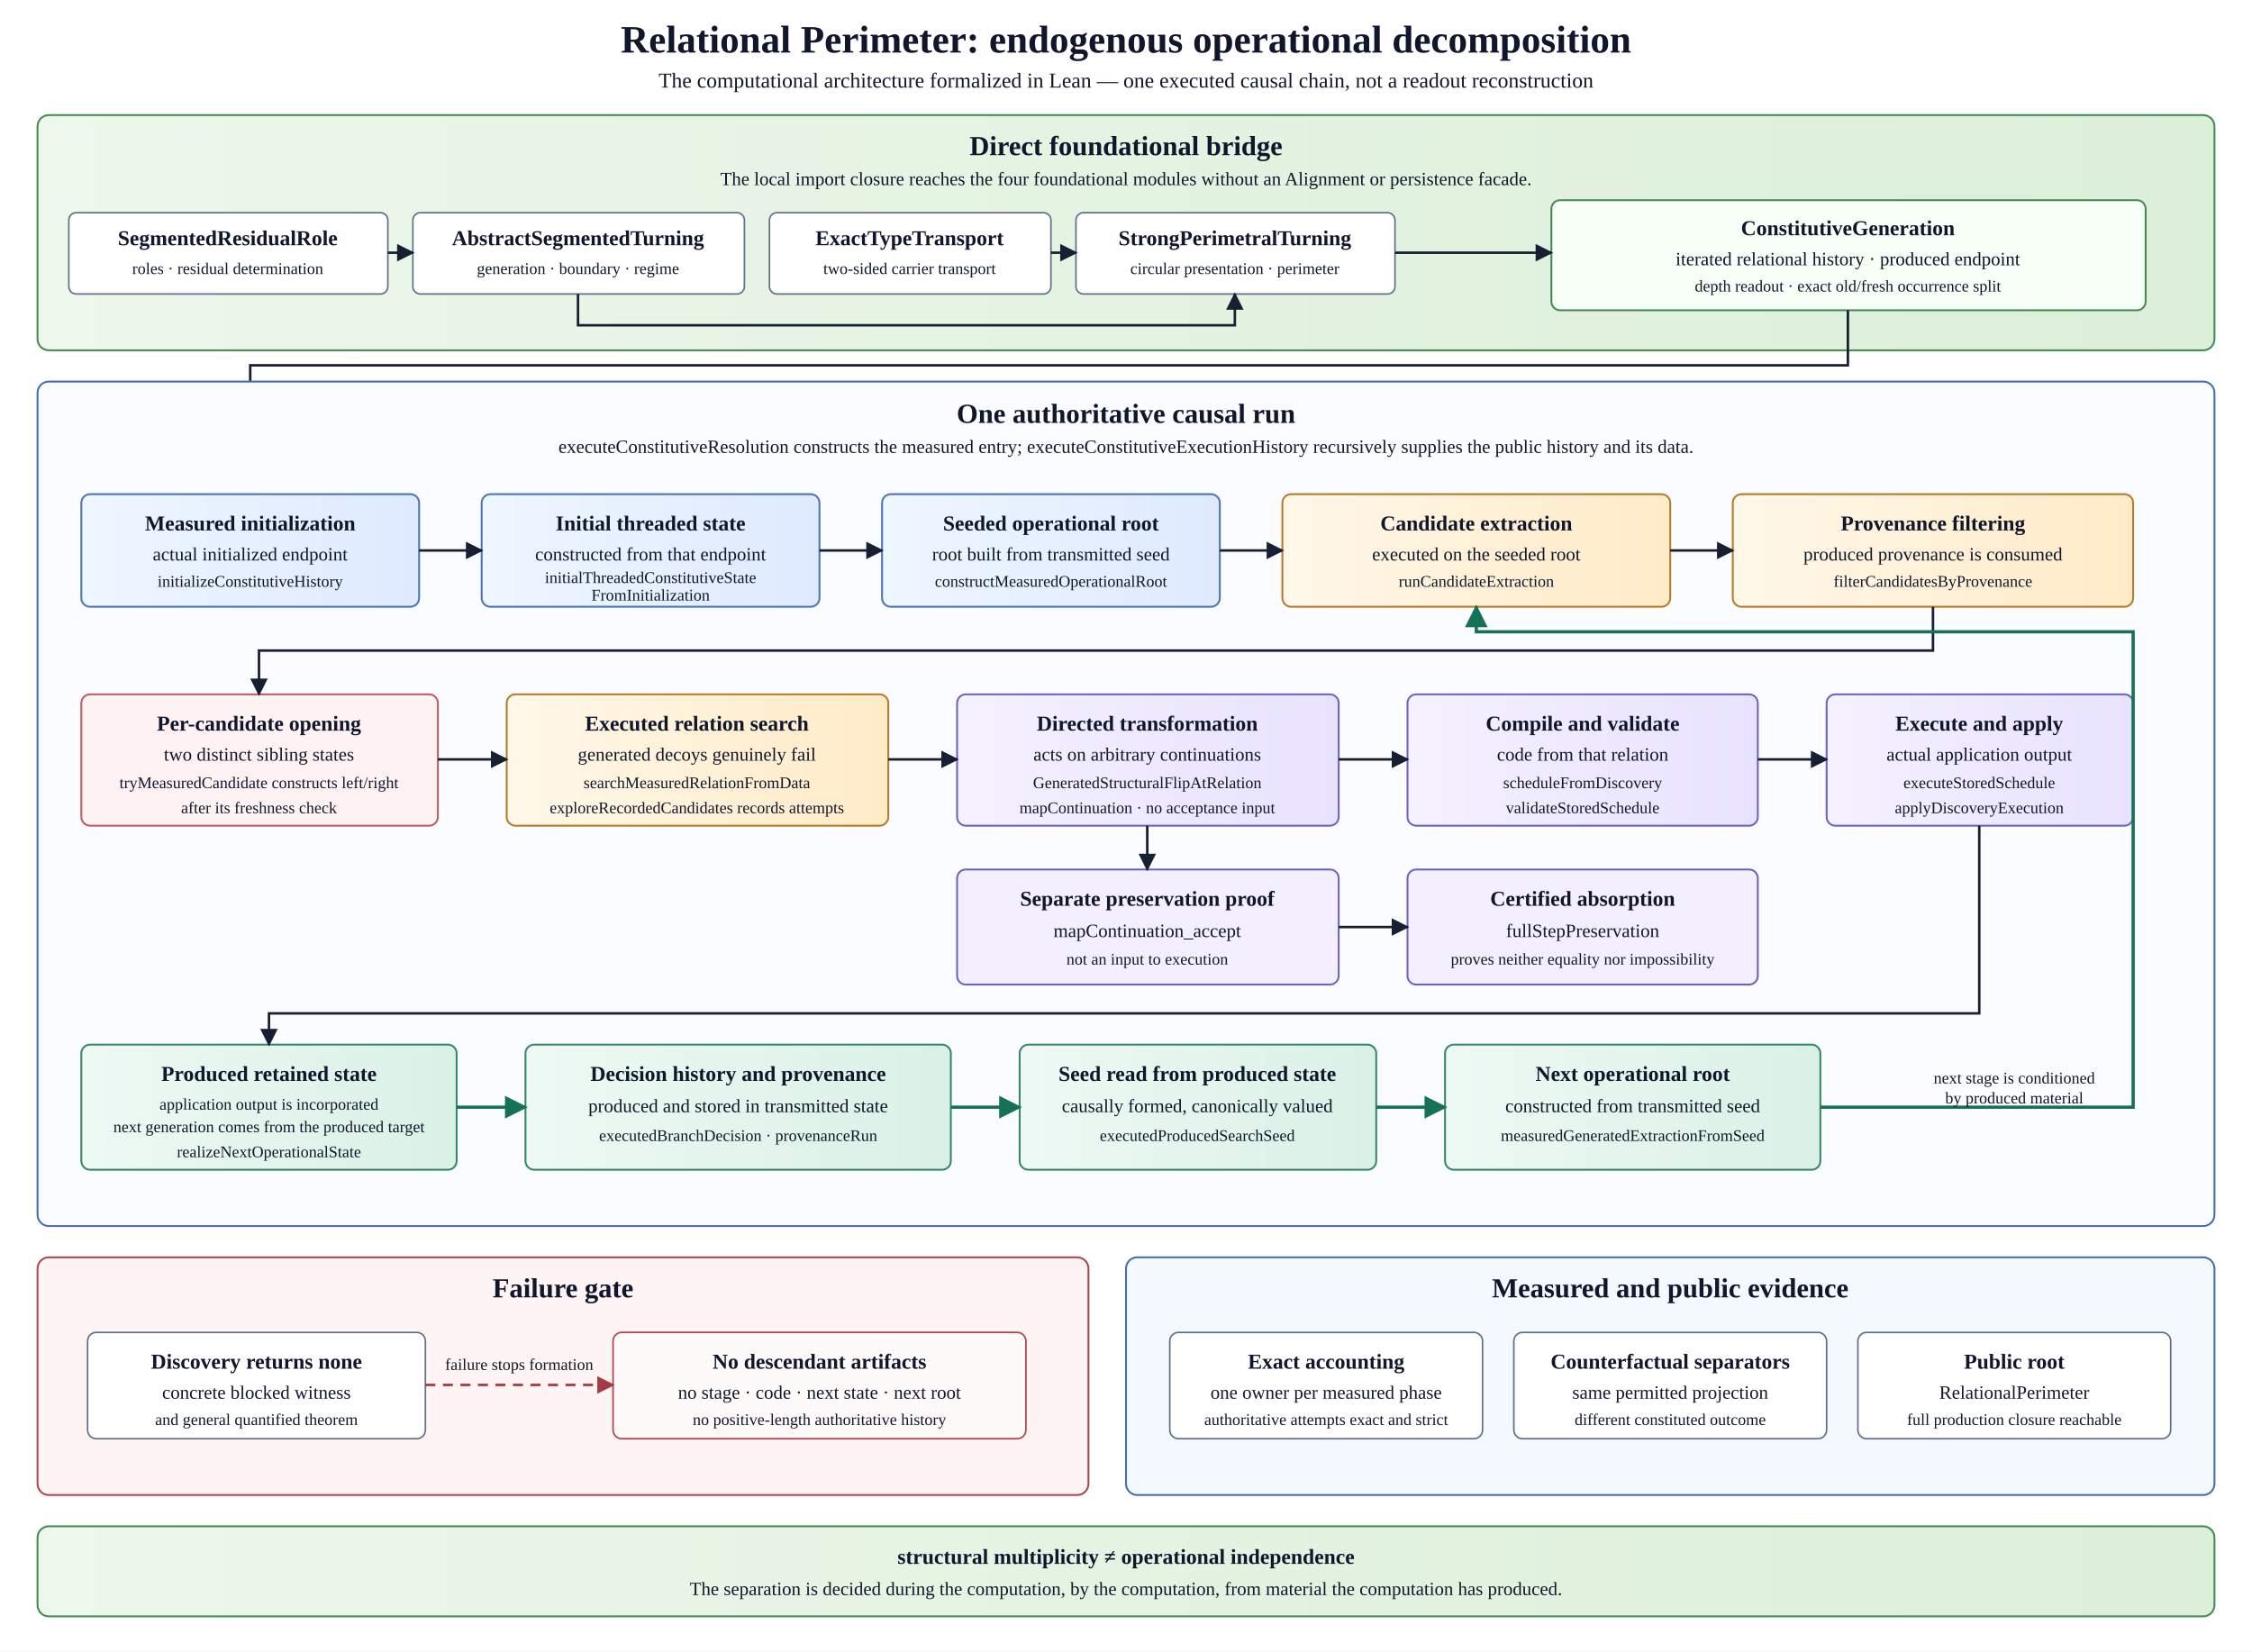
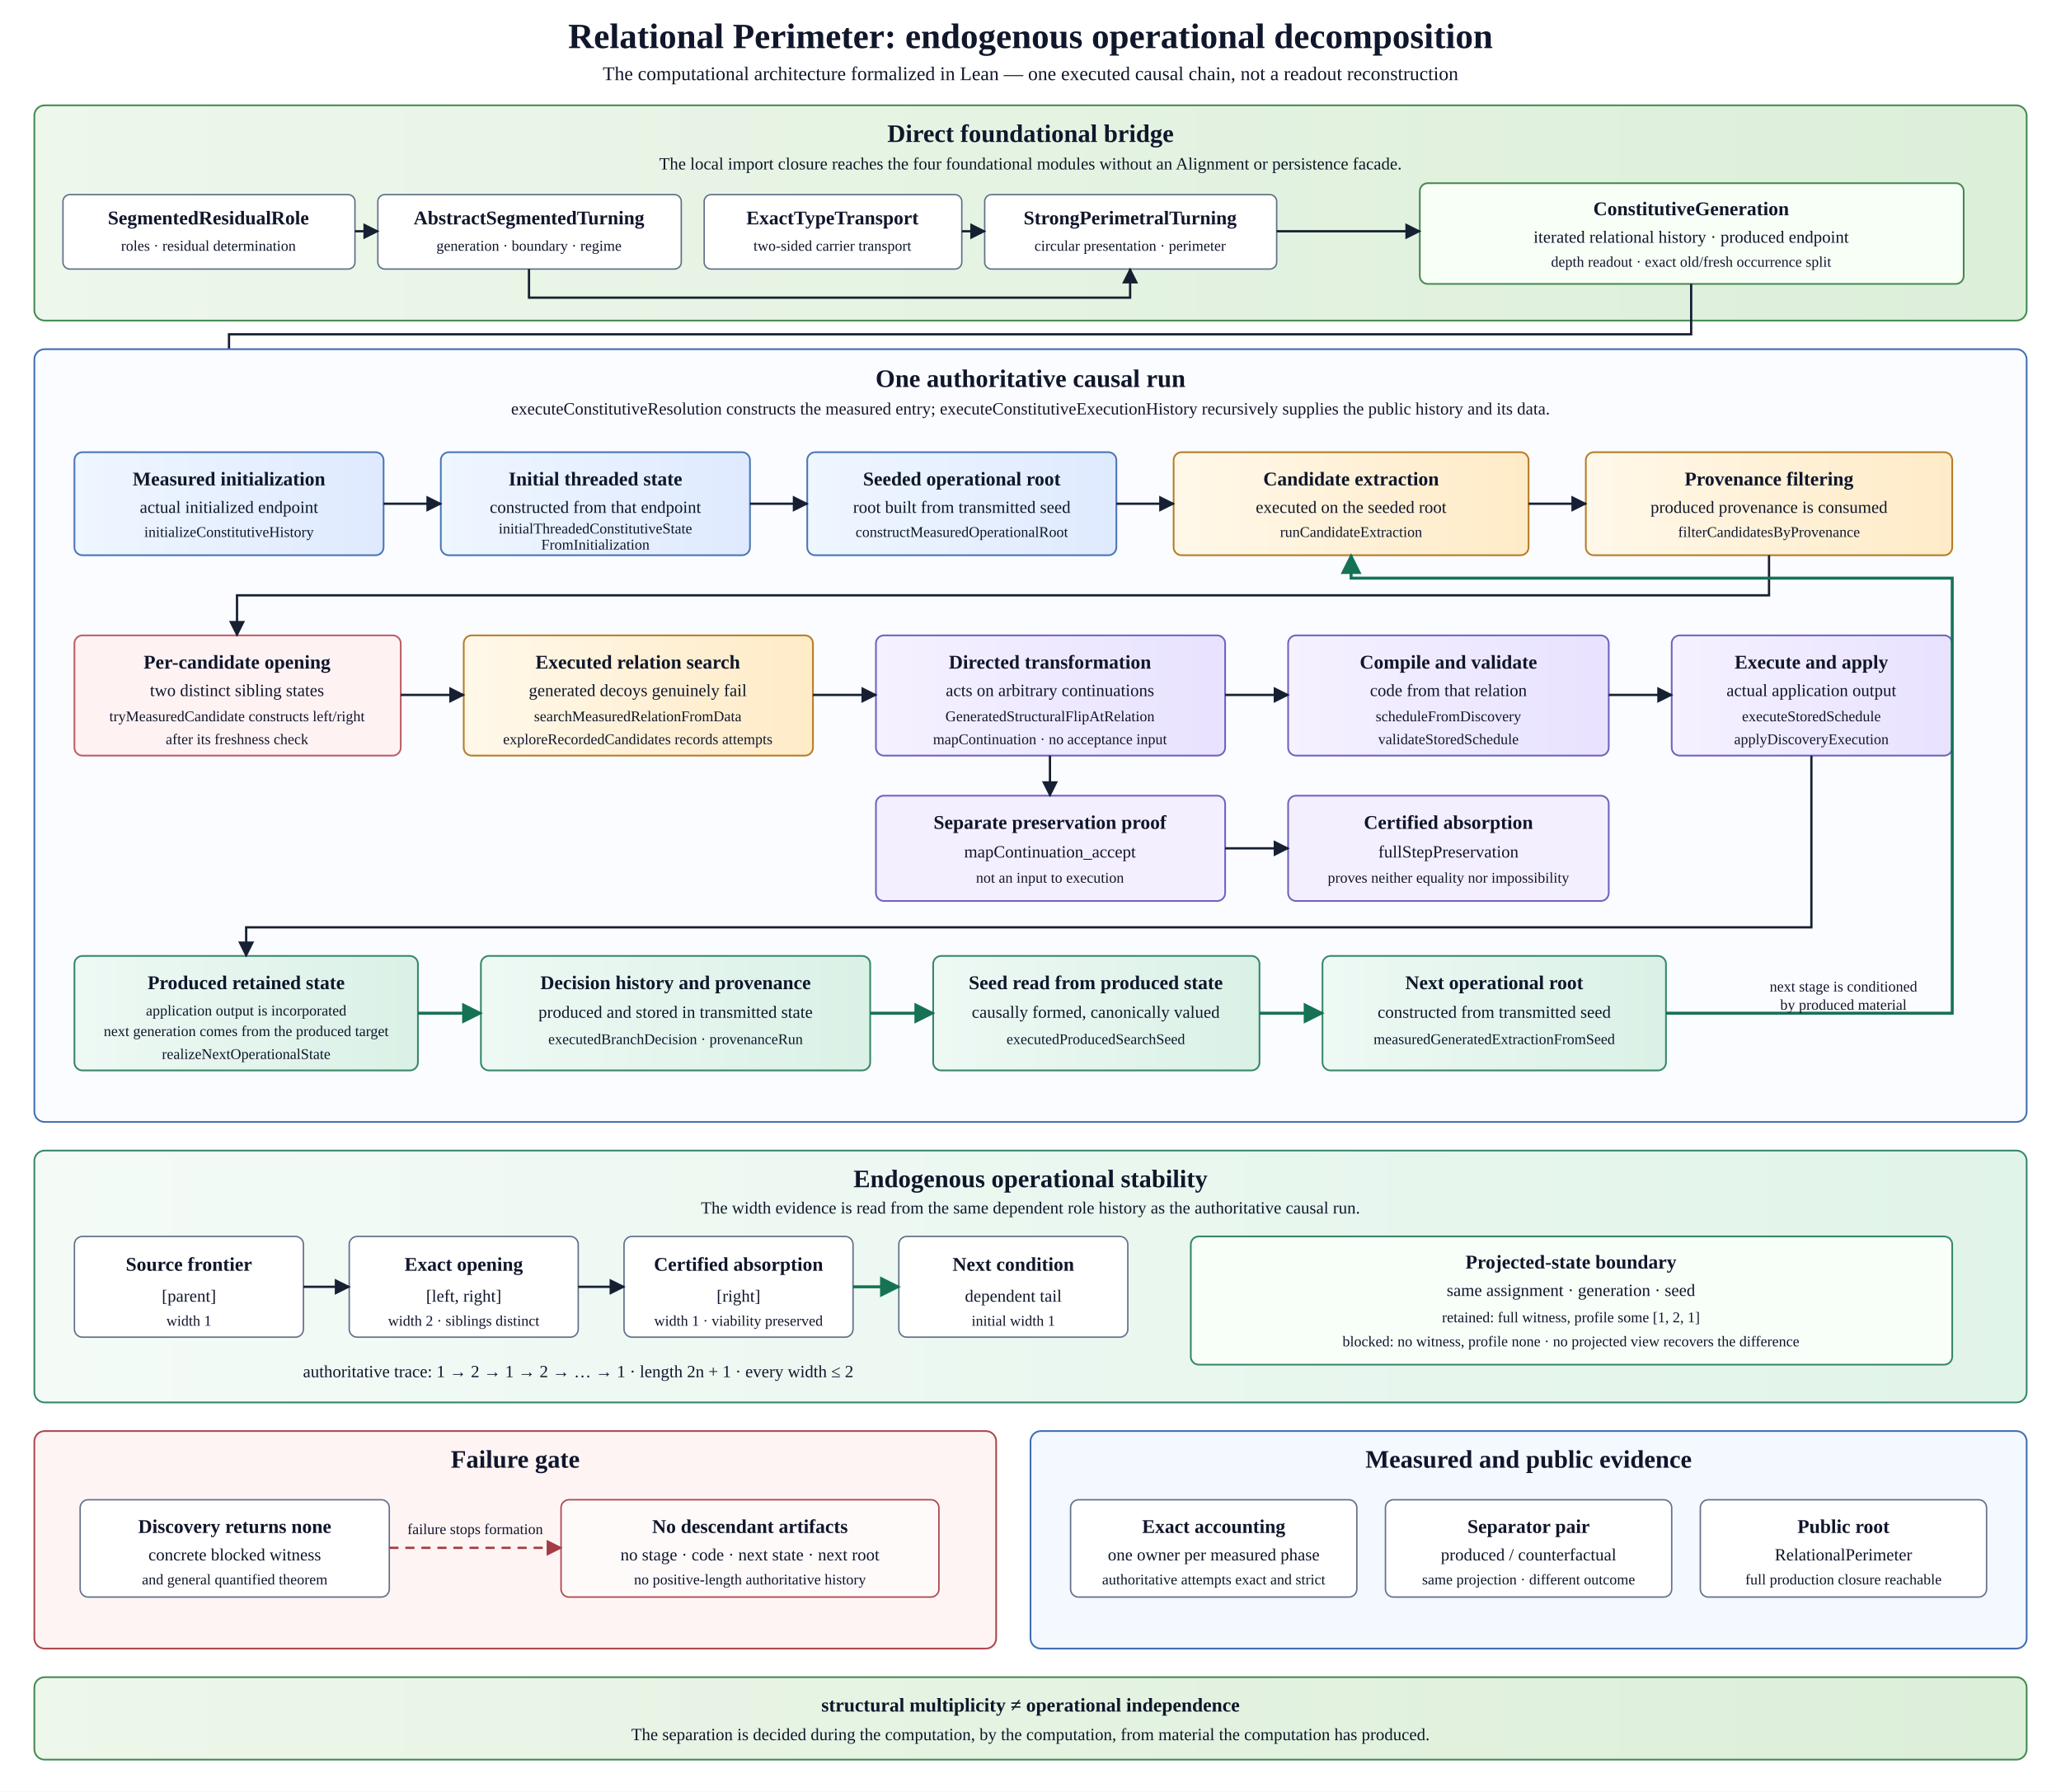
- <svg xmlns="http://www.w3.org/2000/svg" width="1800" height="1320" viewBox="0 0 1800 1320" role="img" aria-labelledby="title description">
+ <svg xmlns="http://www.w3.org/2000/svg" width="1800" height="1565" viewBox="0 0 1800 1565" role="img" aria-labelledby="title description">
  <defs>
    <linearGradient id="foundation" x1="0" x2="1">
      <stop offset="0" stop-color="#edf7eb" />
      <stop offset="1" stop-color="#dcefd9" />
    </linearGradient>
    <linearGradient id="causal" x1="0" x2="1">
      <stop offset="0" stop-color="#eef6ff" />
      <stop offset="1" stop-color="#dfeaff" />
    </linearGradient>
    <linearGradient id="search" x1="0" x2="1">
      <stop offset="0" stop-color="#fff8e9" />
      <stop offset="1" stop-color="#ffebc7" />
    </linearGradient>
    <linearGradient id="transport" x1="0" x2="1">
      <stop offset="0" stop-color="#f5f1ff" />
      <stop offset="1" stop-color="#e8e2ff" />
    </linearGradient>
    <linearGradient id="feedback" x1="0" x2="1">
      <stop offset="0" stop-color="#eef9f4" />
      <stop offset="1" stop-color="#daf1e6" />
+     </linearGradient>
+     <linearGradient id="stability" x1="0" x2="1">
+       <stop offset="0" stop-color="#f4fbf7" />
+       <stop offset="1" stop-color="#e1f4e9" />
    </linearGradient>
    <marker id="arrow" viewBox="0 0 10 10" refX="9" refY="5" markerWidth="7" markerHeight="7" orient="auto-start-reverse">
      <path d="M 0 0 L 10 5 L 0 10 z" fill="#172033" />
    </marker>
    <marker id="arrowFeedback" viewBox="0 0 10 10" refX="9" refY="5" markerWidth="7" markerHeight="7" orient="auto-start-reverse">
      <path d="M 0 0 L 10 5 L 0 10 z" fill="#167255" />
    </marker>
    <marker id="arrowFailure" viewBox="0 0 10 10" refX="9" refY="5" markerWidth="7" markerHeight="7" orient="auto-start-reverse">
      <path d="M 0 0 L 10 5 L 0 10 z" fill="#a43b45" />
    </marker>
    <style>
      text { font-family: Georgia, "Times New Roman", serif; fill: #10162b; }
      .title { font-size: 31px; font-weight: 700; }
      .subtitle { font-size: 17px; }
      .section { font-size: 22px; font-weight: 700; }
      .boxTitle { font-size: 17px; font-weight: 700; }
      .body { font-size: 15px; }
      .small { font-size: 13px; }
      .note { font-size: 14px; font-style: italic; }
      .panel { stroke-width: 1.5; }
      .box { fill: #ffffff; stroke: #61708a; stroke-width: 1.25; }
      .connector { fill: none; stroke: #172033; stroke-width: 1.7; }
      .arrow { fill: none; stroke: #172033; stroke-width: 2; marker-end: url(#arrow); }
      .feedbackArrow { fill: none; stroke: #167255; stroke-width: 2.6; marker-end: url(#arrowFeedback); }
      .failureArrow { fill: none; stroke: #a43b45; stroke-width: 2; stroke-dasharray: 8 6; marker-end: url(#arrowFailure); }
    </style>
  </defs>
-   <rect width="1800" height="1320" fill="#ffffff" />
+   <rect width="1800" height="1565" fill="#ffffff" />
  <text x="900" y="42" text-anchor="middle" class="title">Relational Perimeter: endogenous operational decomposition</text>
  <text x="900" y="70" text-anchor="middle" class="subtitle">The computational architecture formalized in Lean — one executed causal chain, not a readout reconstruction</text>
  <rect x="30" y="92" width="1740" height="188" rx="9" fill="url(#foundation)" stroke="#438b50" class="panel" />
  <text x="900" y="124" text-anchor="middle" class="section">Direct foundational bridge</text>
  <text x="900" y="148" text-anchor="middle" class="body">The local import closure reaches the four foundational modules without an Alignment or persistence facade.</text>
  <rect x="55" y="170" width="255" height="65" rx="6" class="box" />
  <text x="182" y="196" text-anchor="middle" class="boxTitle">SegmentedResidualRole</text>
  <text x="182" y="219" text-anchor="middle" class="small">roles · residual determination</text>
  <rect x="330" y="170" width="265" height="65" rx="6" class="box" />
  <text x="462" y="196" text-anchor="middle" class="boxTitle">AbstractSegmentedTurning</text>
  <text x="462" y="219" text-anchor="middle" class="small">generation · boundary · regime</text>
  <rect x="615" y="170" width="225" height="65" rx="6" class="box" />
  <text x="727" y="196" text-anchor="middle" class="boxTitle">ExactTypeTransport</text>
  <text x="727" y="219" text-anchor="middle" class="small">two-sided carrier transport</text>
  <rect x="860" y="170" width="255" height="65" rx="6" class="box" />
  <text x="987" y="196" text-anchor="middle" class="boxTitle">StrongPerimetralTurning</text>
  <text x="987" y="219" text-anchor="middle" class="small">circular presentation · perimeter</text>
  <rect x="1240" y="160" width="475" height="88" rx="7" fill="#f8fff7" stroke="#438b50" stroke-width="1.5" />
  <text x="1477" y="188" text-anchor="middle" class="boxTitle">ConstitutiveGeneration</text>
  <text x="1477" y="212" text-anchor="middle" class="body">iterated relational history · produced endpoint</text>
  <text x="1477" y="233" text-anchor="middle" class="small">depth readout · exact old/fresh occurrence split</text>
  <path d="M 310 202 L 330 202" class="arrow" />
  <path d="M 462 235 L 462 260 L 987 260 L 987 235" class="arrow" />
  <path d="M 840 202 L 860 202" class="arrow" />
  <path d="M 1115 202 L 1240 202" class="arrow" />
  <path d="M 1477 248 L 1477 292 L 200 292 L 200 395" class="arrow" />
  <rect x="30" y="305" width="1740" height="675" rx="9" fill="#fbfcff" stroke="#416fb2" class="panel" />
  <text x="900" y="338" text-anchor="middle" class="section">One authoritative causal run</text>
  <text x="900" y="362" text-anchor="middle" class="body">executeConstitutiveResolution constructs the measured entry; executeConstitutiveExecutionHistory recursively supplies the public history and its data.</text>
  <rect x="65" y="395" width="270" height="90" rx="7" fill="url(#causal)" stroke="#4b76b7" class="panel" />
  <text x="200" y="424" text-anchor="middle" class="boxTitle">Measured initialization</text>
  <text x="200" y="448" text-anchor="middle" class="body">actual initialized endpoint</text>
  <text x="200" y="469" text-anchor="middle" class="small">initializeConstitutiveHistory</text>
  <rect x="385" y="395" width="270" height="90" rx="7" fill="url(#causal)" stroke="#4b76b7" class="panel" />
  <text x="520" y="424" text-anchor="middle" class="boxTitle">Initial threaded state</text>
  <text x="520" y="448" text-anchor="middle" class="body">constructed from that endpoint</text>
  <text x="520" y="466" text-anchor="middle" class="small">initialThreadedConstitutiveState</text>
  <text x="520" y="480" text-anchor="middle" class="small">FromInitialization</text>
  <rect x="705" y="395" width="270" height="90" rx="7" fill="url(#causal)" stroke="#4b76b7" class="panel" />
  <text x="840" y="424" text-anchor="middle" class="boxTitle">Seeded operational root</text>
  <text x="840" y="448" text-anchor="middle" class="body">root built from transmitted seed</text>
  <text x="840" y="469" text-anchor="middle" class="small">constructMeasuredOperationalRoot</text>
  <rect x="1025" y="395" width="310" height="90" rx="7" fill="url(#search)" stroke="#b67d26" class="panel" />
  <text x="1180" y="424" text-anchor="middle" class="boxTitle">Candidate extraction</text>
  <text x="1180" y="448" text-anchor="middle" class="body">executed on the seeded root</text>
  <text x="1180" y="469" text-anchor="middle" class="small">runCandidateExtraction</text>
  <rect x="1385" y="395" width="320" height="90" rx="7" fill="url(#search)" stroke="#b67d26" class="panel" />
  <text x="1545" y="424" text-anchor="middle" class="boxTitle">Provenance filtering</text>
  <text x="1545" y="448" text-anchor="middle" class="body">produced provenance is consumed</text>
  <text x="1545" y="469" text-anchor="middle" class="small">filterCandidatesByProvenance</text>
  <path d="M 335 440 L 385 440" class="arrow" />
  <path d="M 655 440 L 705 440" class="arrow" />
  <path d="M 975 440 L 1025 440" class="arrow" />
  <path d="M 1335 440 L 1385 440" class="arrow" />
  <rect x="65" y="555" width="285" height="105" rx="7" fill="#fff2f3" stroke="#bc5e67" class="panel" />
  <text x="207" y="584" text-anchor="middle" class="boxTitle">Per-candidate opening</text>
  <text x="207" y="608" text-anchor="middle" class="body">two distinct sibling states</text>
  <text x="207" y="630" text-anchor="middle" class="small">tryMeasuredCandidate constructs left/right</text>
  <text x="207" y="650" text-anchor="middle" class="small">after its freshness check</text>
  <rect x="405" y="555" width="305" height="105" rx="7" fill="url(#search)" stroke="#b67d26" class="panel" />
  <text x="557" y="584" text-anchor="middle" class="boxTitle">Executed relation search</text>
  <text x="557" y="608" text-anchor="middle" class="body">generated decoys genuinely fail</text>
  <text x="557" y="630" text-anchor="middle" class="small">searchMeasuredRelationFromData</text>
  <text x="557" y="650" text-anchor="middle" class="small">exploreRecordedCandidates records attempts</text>
  <rect x="765" y="555" width="305" height="105" rx="7" fill="url(#transport)" stroke="#7063be" class="panel" />
  <text x="917" y="584" text-anchor="middle" class="boxTitle">Directed transformation</text>
  <text x="917" y="608" text-anchor="middle" class="body">acts on arbitrary continuations</text>
  <text x="917" y="630" text-anchor="middle" class="small">GeneratedStructuralFlipAtRelation</text>
  <text x="917" y="650" text-anchor="middle" class="small">mapContinuation · no acceptance input</text>
  <rect x="1125" y="555" width="280" height="105" rx="7" fill="url(#transport)" stroke="#7063be" class="panel" />
  <text x="1265" y="584" text-anchor="middle" class="boxTitle">Compile and validate</text>
  <text x="1265" y="608" text-anchor="middle" class="body">code from that relation</text>
  <text x="1265" y="630" text-anchor="middle" class="small">scheduleFromDiscovery</text>
  <text x="1265" y="650" text-anchor="middle" class="small">validateStoredSchedule</text>
  <rect x="1460" y="555" width="245" height="105" rx="7" fill="url(#transport)" stroke="#7063be" class="panel" />
  <text x="1582" y="584" text-anchor="middle" class="boxTitle">Execute and apply</text>
  <text x="1582" y="608" text-anchor="middle" class="body">actual application output</text>
  <text x="1582" y="630" text-anchor="middle" class="small">executeStoredSchedule</text>
  <text x="1582" y="650" text-anchor="middle" class="small">applyDiscoveryExecution</text>
  <path d="M 1545 485 L 1545 520 L 207 520 L 207 555" class="arrow" />
  <path d="M 350 607 L 405 607" class="arrow" />
  <path d="M 710 607 L 765 607" class="arrow" />
  <path d="M 1070 607 L 1125 607" class="arrow" />
  <path d="M 1405 607 L 1460 607" class="arrow" />
  <rect x="765" y="695" width="305" height="92" rx="7" fill="#f4efff" stroke="#7063be" stroke-width="1.5" />
  <text x="917" y="724" text-anchor="middle" class="boxTitle">Separate preservation proof</text>
  <text x="917" y="749" text-anchor="middle" class="body">mapContinuation_accept</text>
  <text x="917" y="771" text-anchor="middle" class="small">not an input to execution</text>
  <rect x="1125" y="695" width="280" height="92" rx="7" fill="#f4efff" stroke="#7063be" stroke-width="1.5" />
  <text x="1265" y="724" text-anchor="middle" class="boxTitle">Certified absorption</text>
  <text x="1265" y="749" text-anchor="middle" class="body">fullStepPreservation</text>
  <text x="1265" y="771" text-anchor="middle" class="small">proves neither equality nor impossibility</text>
  <path d="M 917 660 L 917 695" class="arrow" />
  <path d="M 1070 741 L 1125 741" class="arrow" />
  <rect x="65" y="835" width="300" height="100" rx="7" fill="url(#feedback)" stroke="#37876a" class="panel" />
  <text x="215" y="864" text-anchor="middle" class="boxTitle">Produced retained state</text>
  <text x="215" y="887" text-anchor="middle" class="small">application output is incorporated</text>
  <text x="215" y="905" text-anchor="middle" class="small">next generation comes from the produced target</text>
  <text x="215" y="925" text-anchor="middle" class="small">realizeNextOperationalState</text>
  <rect x="420" y="835" width="340" height="100" rx="7" fill="url(#feedback)" stroke="#37876a" class="panel" />
  <text x="590" y="864" text-anchor="middle" class="boxTitle">Decision history and provenance</text>
  <text x="590" y="889" text-anchor="middle" class="body">produced and stored in transmitted state</text>
  <text x="590" y="912" text-anchor="middle" class="small">executedBranchDecision · provenanceRun</text>
  <rect x="815" y="835" width="285" height="100" rx="7" fill="url(#feedback)" stroke="#37876a" class="panel" />
  <text x="957" y="864" text-anchor="middle" class="boxTitle">Seed read from produced state</text>
  <text x="957" y="889" text-anchor="middle" class="body">causally formed, canonically valued</text>
  <text x="957" y="912" text-anchor="middle" class="small">executedProducedSearchSeed</text>
  <rect x="1155" y="835" width="300" height="100" rx="7" fill="url(#feedback)" stroke="#37876a" class="panel" />
  <text x="1305" y="864" text-anchor="middle" class="boxTitle">Next operational root</text>
  <text x="1305" y="889" text-anchor="middle" class="body">constructed from transmitted seed</text>
  <text x="1305" y="912" text-anchor="middle" class="small">measuredGeneratedExtractionFromSeed</text>
  <path d="M 1582 660 L 1582 810 L 215 810 L 215 835" class="arrow" />
  <path d="M 365 885 L 420 885" class="feedbackArrow" />
  <path d="M 760 885 L 815 885" class="feedbackArrow" />
  <path d="M 1100 885 L 1155 885" class="feedbackArrow" />
  <path d="M 1455 885 L 1705 885 L 1705 505 L 1180 505 L 1180 485" class="feedbackArrow" />
  <text x="1610" y="866" text-anchor="middle" class="small" fill="#167255">next stage is conditioned</text>
  <text x="1610" y="882" text-anchor="middle" class="small" fill="#167255">by produced material</text>
-   <rect x="30" y="1005" width="840" height="190" rx="9" fill="#fff4f4" stroke="#ad4750" class="panel" />
-   <text x="450" y="1037" text-anchor="middle" class="section">Failure gate</text>
-   <rect x="70" y="1065" width="270" height="85" rx="7" class="box" />
-   <text x="205" y="1094" text-anchor="middle" class="boxTitle">Discovery returns none</text>
-   <text x="205" y="1118" text-anchor="middle" class="body">concrete blocked witness</text>
-   <text x="205" y="1139" text-anchor="middle" class="small">and general quantified theorem</text>
-   <rect x="490" y="1065" width="330" height="85" rx="7" fill="#fffafa" stroke="#ad4750" stroke-width="1.3" />
-   <text x="655" y="1094" text-anchor="middle" class="boxTitle">No descendant artifacts</text>
-   <text x="655" y="1118" text-anchor="middle" class="body">no stage · code · next state · next root</text>
-   <text x="655" y="1139" text-anchor="middle" class="small">no positive-length authoritative history</text>
-   <path d="M 340 1107 L 490 1107" class="failureArrow" />
-   <text x="415" y="1095" text-anchor="middle" class="small" fill="#a43b45">failure stops formation</text>
-   <rect x="900" y="1005" width="870" height="190" rx="9" fill="#f4f8ff" stroke="#416fb2" class="panel" />
-   <text x="1335" y="1037" text-anchor="middle" class="section">Measured and public evidence</text>
-   <rect x="935" y="1065" width="250" height="85" rx="7" class="box" />
-   <text x="1060" y="1094" text-anchor="middle" class="boxTitle">Exact accounting</text>
-   <text x="1060" y="1118" text-anchor="middle" class="body">one owner per measured phase</text>
-   <text x="1060" y="1139" text-anchor="middle" class="small">authoritative attempts exact and strict</text>
-   <rect x="1210" y="1065" width="250" height="85" rx="7" class="box" />
-   <text x="1335" y="1094" text-anchor="middle" class="boxTitle">Counterfactual separators</text>
-   <text x="1335" y="1118" text-anchor="middle" class="body">same permitted projection</text>
-   <text x="1335" y="1139" text-anchor="middle" class="small">different constituted outcome</text>
-   <rect x="1485" y="1065" width="250" height="85" rx="7" class="box" />
-   <text x="1610" y="1094" text-anchor="middle" class="boxTitle">Public root</text>
-   <text x="1610" y="1118" text-anchor="middle" class="body">RelationalPerimeter</text>
-   <text x="1610" y="1139" text-anchor="middle" class="small">full production closure reachable</text>
-   <rect x="30" y="1220" width="1740" height="72" rx="9" fill="url(#foundation)" stroke="#438b50" class="panel" />
-   <text x="900" y="1250" text-anchor="middle" class="boxTitle">structural multiplicity ≠ operational independence</text>
-   <text x="900" y="1275" text-anchor="middle" class="body">The separation is decided during the computation, by the computation, from material the computation has produced.</text>
+   <rect x="30" y="1005" width="1740" height="220" rx="9" fill="url(#stability)" stroke="#37876a" class="panel" />
+   <text x="900" y="1037" text-anchor="middle" class="section">Endogenous operational stability</text>
+   <text x="900" y="1060" text-anchor="middle" class="body">The width evidence is read from the same dependent role history as the authoritative causal run.</text>
+   <rect x="65" y="1080" width="200" height="88" rx="7" class="box" />
+   <text x="165" y="1110" text-anchor="middle" class="boxTitle">Source frontier</text>
+   <text x="165" y="1137" text-anchor="middle" class="body">[parent]</text>
+   <text x="165" y="1158" text-anchor="middle" class="small">width 1</text>
+   <rect x="305" y="1080" width="200" height="88" rx="7" class="box" />
+   <text x="405" y="1110" text-anchor="middle" class="boxTitle">Exact opening</text>
+   <text x="405" y="1137" text-anchor="middle" class="body">[left, right]</text>
+   <text x="405" y="1158" text-anchor="middle" class="small">width 2 · siblings distinct</text>
+   <rect x="545" y="1080" width="200" height="88" rx="7" class="box" />
+   <text x="645" y="1110" text-anchor="middle" class="boxTitle">Certified absorption</text>
+   <text x="645" y="1137" text-anchor="middle" class="body">[right]</text>
+   <text x="645" y="1158" text-anchor="middle" class="small">width 1 · viability preserved</text>
+   <rect x="785" y="1080" width="200" height="88" rx="7" class="box" />
+   <text x="885" y="1110" text-anchor="middle" class="boxTitle">Next condition</text>
+   <text x="885" y="1137" text-anchor="middle" class="body">dependent tail</text>
+   <text x="885" y="1158" text-anchor="middle" class="small">initial width 1</text>
+   <path d="M 265 1124 L 305 1124" class="arrow" />
+   <path d="M 505 1124 L 545 1124" class="arrow" />
+   <path d="M 745 1124 L 785 1124" class="feedbackArrow" />
+   <rect x="1040" y="1080" width="665" height="112" rx="7" fill="#f8fff9" stroke="#37876a" stroke-width="1.5" />
+   <text x="1372" y="1108" text-anchor="middle" class="boxTitle">Projected-state boundary</text>
+   <text x="1372" y="1132" text-anchor="middle" class="body">same assignment · generation · seed</text>
+   <text x="1372" y="1155" text-anchor="middle" class="small">retained: full witness, profile some [1, 2, 1]</text>
+   <text x="1372" y="1176" text-anchor="middle" class="small">blocked: no witness, profile none · no projected view recovers the difference</text>
+   <text x="505" y="1203" text-anchor="middle" class="body">authoritative trace: 1 → 2 → 1 → 2 → … → 1 · length 2n + 1 · every width ≤ 2</text>
+   <rect x="30" y="1250" width="840" height="190" rx="9" fill="#fff4f4" stroke="#ad4750" class="panel" />
+   <text x="450" y="1282" text-anchor="middle" class="section">Failure gate</text>
+   <rect x="70" y="1310" width="270" height="85" rx="7" class="box" />
+   <text x="205" y="1339" text-anchor="middle" class="boxTitle">Discovery returns none</text>
+   <text x="205" y="1363" text-anchor="middle" class="body">concrete blocked witness</text>
+   <text x="205" y="1384" text-anchor="middle" class="small">and general quantified theorem</text>
+   <rect x="490" y="1310" width="330" height="85" rx="7" fill="#fffafa" stroke="#ad4750" stroke-width="1.3" />
+   <text x="655" y="1339" text-anchor="middle" class="boxTitle">No descendant artifacts</text>
+   <text x="655" y="1363" text-anchor="middle" class="body">no stage · code · next state · next root</text>
+   <text x="655" y="1384" text-anchor="middle" class="small">no positive-length authoritative history</text>
+   <path d="M 340 1352 L 490 1352" class="failureArrow" />
+   <text x="415" y="1340" text-anchor="middle" class="small" fill="#a43b45">failure stops formation</text>
+   <rect x="900" y="1250" width="870" height="190" rx="9" fill="#f4f8ff" stroke="#416fb2" class="panel" />
+   <text x="1335" y="1282" text-anchor="middle" class="section">Measured and public evidence</text>
+   <rect x="935" y="1310" width="250" height="85" rx="7" class="box" />
+   <text x="1060" y="1339" text-anchor="middle" class="boxTitle">Exact accounting</text>
+   <text x="1060" y="1363" text-anchor="middle" class="body">one owner per measured phase</text>
+   <text x="1060" y="1384" text-anchor="middle" class="small">authoritative attempts exact and strict</text>
+   <rect x="1210" y="1310" width="250" height="85" rx="7" class="box" />
+   <text x="1335" y="1339" text-anchor="middle" class="boxTitle">Separator pair</text>
+   <text x="1335" y="1363" text-anchor="middle" class="body">produced / counterfactual</text>
+   <text x="1335" y="1384" text-anchor="middle" class="small">same projection · different outcome</text>
+   <rect x="1485" y="1310" width="250" height="85" rx="7" class="box" />
+   <text x="1610" y="1339" text-anchor="middle" class="boxTitle">Public root</text>
+   <text x="1610" y="1363" text-anchor="middle" class="body">RelationalPerimeter</text>
+   <text x="1610" y="1384" text-anchor="middle" class="small">full production closure reachable</text>
+   <rect x="30" y="1465" width="1740" height="72" rx="9" fill="url(#foundation)" stroke="#438b50" class="panel" />
+   <text x="900" y="1495" text-anchor="middle" class="boxTitle">structural multiplicity ≠ operational independence</text>
+   <text x="900" y="1520" text-anchor="middle" class="body">The separation is decided during the computation, by the computation, from material the computation has produced.</text>
</svg>
